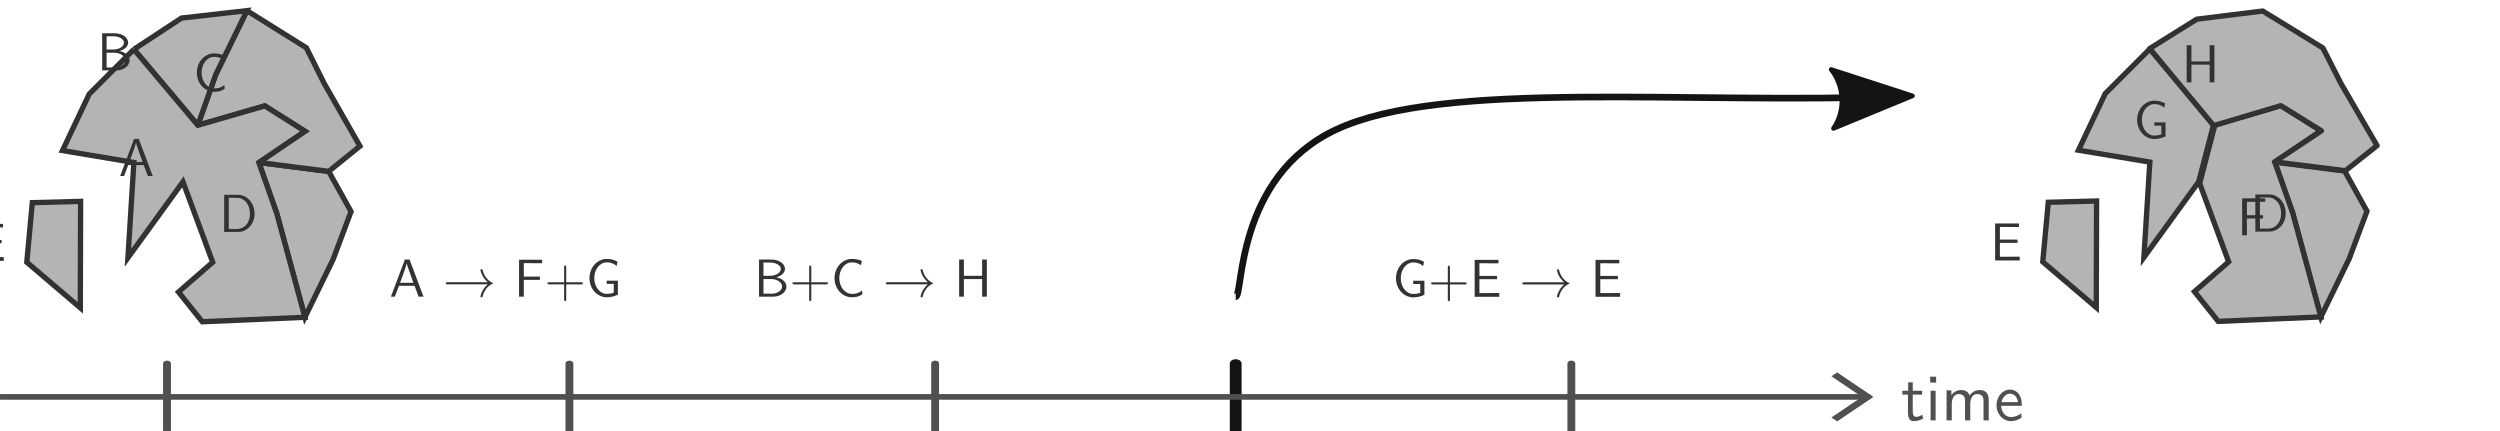
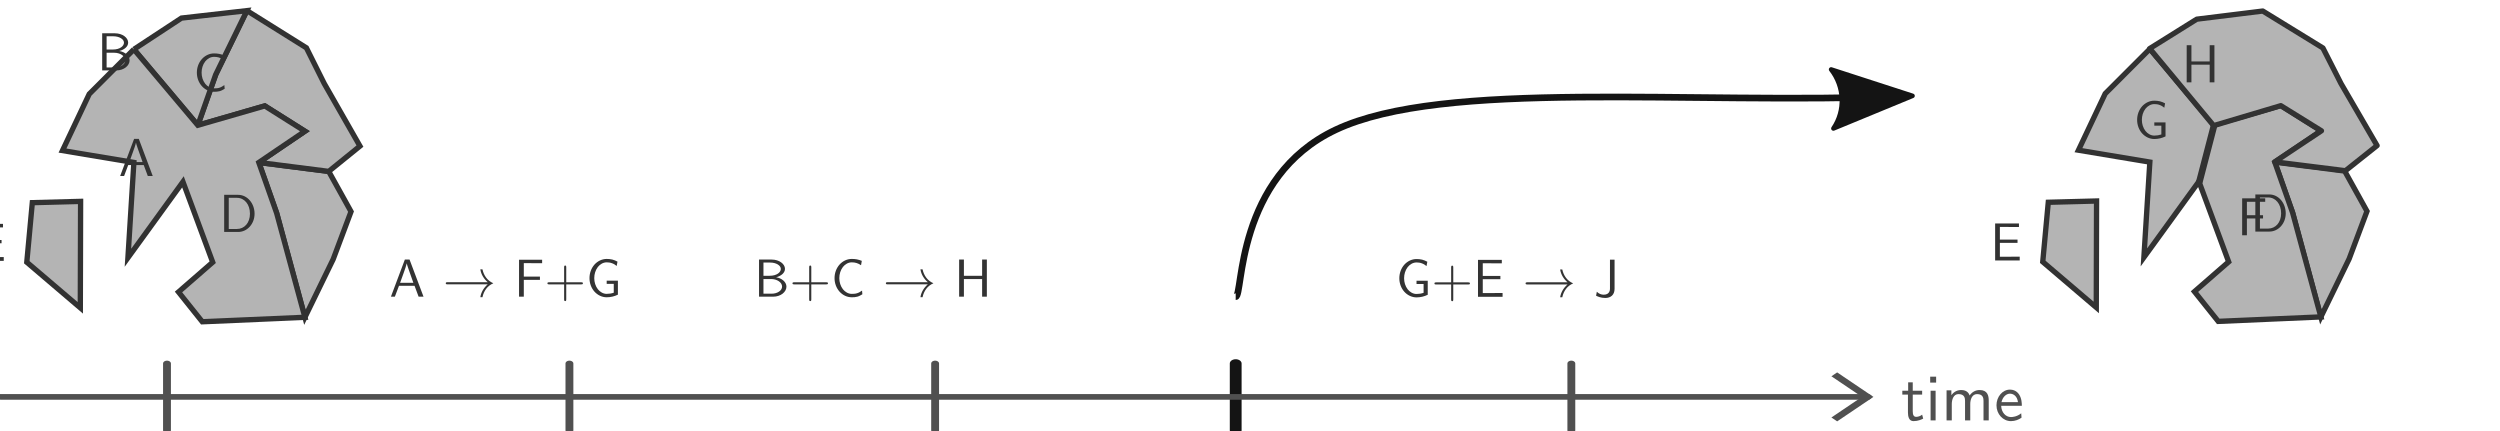
<svg xmlns="http://www.w3.org/2000/svg" width="374.284" height="64.419" id="svg4817" version="1.1">
  <defs id="defs4819">
    <marker style="overflow:visible;" id="Arrow2Lend" refX="0.0" refY="0.0" orient="auto">
      <path transform="scale(1.1) rotate(180) translate(1,0)" d="M 8.719,4.034 L -2.207,0.016 L 8.719,-4.002 C 6.973,-1.63 6.983,1.616 8.719,4.034 z " style="fill-rule:evenodd;stroke-width:0.625;stroke-linejoin:round;" id="path3839" />
    </marker>
    <marker style="overflow:visible;" id="Arrow2LendD" refX="0.0" refY="0.0" orient="auto">
      <path transform="scale(1.1) rotate(180) translate(1,0)" d="M 8.719,4.034 L -2.207,0.016 L 8.719,-4.002 C 6.973,-1.63 6.983,1.616 8.719,4.034 z " style="stroke-linejoin:round;stroke:#141414;stroke-width:0.625;fill:#141414;fill-rule:evenodd" id="path4263" />
    </marker>
  </defs>
  <g transform="translate(-152.6325,-557.4971)" id="layer1">
    <path style="fill:#dedede;fill-opacity:1;stroke:#505050;stroke-width:3.53px;stroke-linecap:round;stroke-linejoin:miter;stroke-opacity:1" d="M 25833.663,4152.129 L 25833.663,4193.706" id="path4648" transform="matrix(0.3336648,0,0,0.2405202,-8442.15,-386.7554)" />
    <text transform="matrix(0.3336648,0,0,0.3340124,-8369.245,-900.6817)" id="text4884" y="4498.627" x="25794.984" style="font-size:23.964px;font-style:normal;font-variant:normal;font-weight:normal;font-stretch:normal;text-align:center;line-height:125%;letter-spacing:0px;word-spacing:0px;writing-mode:lr-tb;text-anchor:middle;fill:#333333;fill-opacity:1;stroke:none;font-family:Latin Modern Sans;-inkscape-font-specification:Latin Modern Sans" xml:space="preserve">
      <tspan y="4498.627" x="25794.984" id="tspan4886">A → F+G</tspan>
      <tspan id="tspan4890" y="4528.582" x="25794.984" />
      <tspan id="tspan4888" y="4558.536" x="25794.984" />
    </text>
    <text transform="matrix(0.3336648,0,0,0.3340124,-8310.675,-900.6817)" id="text4884-7" y="4498.627" x="25784.287" style="font-size:23.964px;font-style:normal;font-variant:normal;font-weight:normal;font-stretch:normal;text-align:center;line-height:125%;letter-spacing:0px;word-spacing:0px;writing-mode:lr-tb;text-anchor:middle;fill:#333333;fill-opacity:1;stroke:none;font-family:Latin Modern Sans;-inkscape-font-specification:Latin Modern Sans" xml:space="preserve">
      <tspan y="4498.627" x="25784.287" id="tspan4886-4">B+C → H</tspan>
      <tspan id="tspan4890-9" y="4528.582" x="25784.287" />
      <tspan id="tspan4888-3" y="4558.536" x="25784.287" />
    </text>
    <text transform="matrix(0.3336648,0,0,0.3340124,-8220.55,-900.6655)" id="text4884-2" y="4498.627" x="25798.896" style="font-size:23.964px;font-style:normal;font-variant:normal;font-weight:normal;font-stretch:normal;text-align:center;line-height:125%;letter-spacing:0px;word-spacing:0px;writing-mode:lr-tb;text-anchor:middle;fill:#333333;fill-opacity:1;stroke:none;font-family:Latin Modern Sans;-inkscape-font-specification:Latin Modern Sans" xml:space="preserve">
-       <tspan y="4498.627" x="25798.896" id="tspan4886-6">G+E → E</tspan>
+       <tspan y="4498.627" x="25798.896" id="tspan4886-6">G+E → J</tspan>
      <tspan id="tspan4890-4" y="4528.582" x="25798.896" />
      <tspan id="tspan4888-9" y="4558.536" x="25798.896" />
    </text>
    <g id="g4703">
      <g transform="matrix(0.2226733,0,0,0.2228646,32.83689,509.1684)" style="fill:#b4b4b4;fill-opacity:1;stroke:#323232;stroke-width:3.591;stroke-miterlimit:4;stroke-opacity:1;stroke-dasharray:none" id="polygons_1">
        <path style="fill:#b4b4b4;fill-opacity:1;stroke:#323232;stroke-width:3.591;stroke-miterlimit:4;stroke-opacity:1;stroke-dasharray:none" d="M 712,326 L 759,332 L 774,359 L 762,391 L 743,430 L 724,360 L 712,326" id="path3610" />
      </g>
      <g transform="matrix(0.2226733,0,0,0.2228646,32.83689,509.1684)" style="fill:#b4b4b4;fill-opacity:1;stroke:#323232;stroke-width:3.591;stroke-miterlimit:4;stroke-opacity:1;stroke-dasharray:none" id="polygons_2">
        <path style="fill:#b4b4b4;fill-opacity:1;stroke:#323232;stroke-width:3.591;stroke-miterlimit:4;stroke-opacity:1;stroke-dasharray:none" d="M 704,224 L 744,249 L 756,273 L 780,315 L 759,332 L 712,326 L 743,305 L 716,288 L 671,301 L 683,267 L 704,224" id="path3613" />
      </g>
      <g transform="matrix(0.2226733,0,0,0.2228646,32.83689,509.1684)" style="fill:#b4b4b4;fill-opacity:1;stroke:#323232;stroke-width:3.591;stroke-miterlimit:4;stroke-opacity:1;stroke-dasharray:none" id="polygons_3">
        <path style="fill:#b4b4b4;fill-opacity:1;stroke:#323232;stroke-width:3.591;stroke-miterlimit:4;stroke-opacity:1;stroke-dasharray:none" d="M 628,250 L 660,229 L 704,224 L 683,267 L 671,301 L 628,250" id="path3616" />
      </g>
      <path id="path3619" d="M 592.176,352.137 L 591.991,423.651 L 556,393 L 559.716,352.995 z" style="fill:#b4b4b4;fill-opacity:1;stroke:#323232;stroke-width:3.591;stroke-miterlimit:4;stroke-opacity:1;stroke-dasharray:none" transform="matrix(0.2226733,0,0,0.2228646,32.83689,509.1684)" />
      <g transform="matrix(0.2226733,0,0,0.2228646,32.83689,509.1684)" style="fill:#b4b4b4;fill-opacity:1;stroke:#323232;stroke-width:3.591;stroke-miterlimit:4;stroke-opacity:1;stroke-dasharray:none" id="polygons_5">
        <path style="fill:#b4b4b4;fill-opacity:1;stroke:#323232;stroke-width:3.591;stroke-miterlimit:4;stroke-opacity:1;stroke-dasharray:none" d="M 628,250 L 671,301 L 716,288 L 743,305 L 712,326 L 724,360 L 743,430 L 674,433 L 658,413 L 681,393 L 661,339 L 624,390 L 628,326 L 580,318 L 598,280 L 628,250" id="path3622" />
      </g>
      <text xml:space="preserve" style="font-size:20.946px;font-style:normal;font-variant:normal;font-weight:normal;font-stretch:normal;text-align:center;line-height:125%;letter-spacing:0px;word-spacing:0px;writing-mode:lr-tb;text-anchor:middle;fill:#323232;fill-opacity:1;stroke:none;font-family:Latin Modern Sans;-inkscape-font-specification:Latin Modern Sans" x="25577.389" y="4135.627" id="text4594" transform="matrix(0.3817395,0,0,0.3821373,-9579.08,-996.5281)">
        <tspan id="tspan4596" x="25571" y="4135.627" style="font-size:20.946px;font-style:normal;font-variant:normal;font-weight:normal;font-stretch:normal;fill:#323232;fill-opacity:1;font-family:Latin Modern Sans;-inkscape-font-specification:Latin Modern Sans;text-anchor:middle;text-align:center">A</tspan>
      </text>
      <text transform="matrix(0.3817395,0,0,0.3821373,-9582.319,-1012.336)" id="text4598" y="4135.627" x="25576.373" style="font-size:20.946px;font-style:normal;font-variant:normal;font-weight:normal;font-stretch:normal;text-align:center;line-height:125%;letter-spacing:0px;word-spacing:0px;writing-mode:lr-tb;text-anchor:middle;fill:#323232;fill-opacity:1;stroke:none;font-family:Latin Modern Sans;-inkscape-font-specification:Latin Modern Sans" xml:space="preserve">
        <tspan style="font-size:20.946px;font-style:normal;font-variant:normal;font-weight:normal;font-stretch:normal;fill:#323232;fill-opacity:1;font-family:Latin Modern Sans;-inkscape-font-specification:Latin Modern Sans;text-anchor:middle;text-align:center" y="4135.627" x="25571" id="tspan4600">B</tspan>
      </text>
      <text xml:space="preserve" style="font-size:20.946px;font-style:normal;font-variant:normal;font-weight:normal;font-stretch:normal;text-align:center;line-height:125%;letter-spacing:0px;word-spacing:0px;writing-mode:lr-tb;text-anchor:middle;fill:#323232;fill-opacity:1;stroke:none;font-family:Latin Modern Sans;-inkscape-font-specification:Latin Modern Sans" x="25576.457" y="4135.627" id="text4602" transform="matrix(0.3817395,0,0,0.3821373,-9568.012,-1009.228)">
        <tspan id="tspan4604" x="25571" y="4135.627" style="font-size:20.946px;font-style:normal;font-variant:normal;font-weight:normal;font-stretch:normal;fill:#323232;fill-opacity:1;font-family:Latin Modern Sans;-inkscape-font-specification:Latin Modern Sans;text-anchor:middle;text-align:center">C</tspan>
      </text>
      <text transform="matrix(0.3817395,0,0,0.3821373,-9563.829,-988.1516)" id="text4606" y="4135.627" x="25576.959" style="font-size:20.946px;font-style:normal;font-variant:normal;font-weight:normal;font-stretch:normal;text-align:center;line-height:125%;letter-spacing:0px;word-spacing:0px;writing-mode:lr-tb;text-anchor:middle;fill:#323232;fill-opacity:1;stroke:none;font-family:Latin Modern Sans;-inkscape-font-specification:Latin Modern Sans" xml:space="preserve">
        <tspan style="font-size:20.946px;font-style:normal;font-variant:normal;font-weight:normal;font-stretch:normal;fill:#323232;fill-opacity:1;font-family:Latin Modern Sans;-inkscape-font-specification:Latin Modern Sans;text-anchor:middle;text-align:center" y="4135.627" x="25571" id="tspan4608">D</tspan>
      </text>
      <text xml:space="preserve" style="font-size:20.946px;font-style:normal;font-variant:normal;font-weight:normal;font-stretch:normal;text-align:center;line-height:125%;letter-spacing:0px;word-spacing:0px;writing-mode:lr-tb;text-anchor:middle;fill:#323232;fill-opacity:1;stroke:none;font-family:Latin Modern Sans;-inkscape-font-specification:Latin Modern Sans" x="25575.818" y="4135.627" id="text4610" transform="matrix(0.3817395,0,0,0.3821373,-9602.831,-983.829)">
        <tspan id="tspan4612" x="25575.818" y="4135.627" style="font-size:20.946px;font-style:normal;font-variant:normal;font-weight:normal;font-stretch:normal;text-align:center;text-anchor:middle;fill:#323232;fill-opacity:1;font-family:Latin Modern Sans;-inkscape-font-specification:Latin Modern Sans">E</tspan>
      </text>
    </g>
    <path transform="matrix(0.3336648,0,0,0.2405202,-8381.9,-386.7554)" id="path3034" d="M 25833.663,4152.129 L 25833.663,4193.706" style="fill:#dedede;fill-opacity:1;stroke:#505050;stroke-width:3.53px;stroke-linecap:round;stroke-linejoin:miter;stroke-opacity:1" />
    <path style="fill:#dedede;fill-opacity:1;stroke:#505050;stroke-width:3.53px;stroke-linecap:round;stroke-linejoin:miter;stroke-opacity:1" d="M 25833.663,4152.129 L 25833.663,4193.706" id="path3036" transform="matrix(0.3336648,0,0,0.2405202,-8327.15,-386.7554)" />
    <path transform="matrix(0.3336648,0,0,0.2405202,-8231.9,-386.7554)" id="path3038" d="M 25833.663,4152.129 L 25833.663,4193.706" style="fill:#dedede;fill-opacity:1;stroke:#505050;stroke-width:3.53px;stroke-linecap:round;stroke-linejoin:miter;stroke-opacity:1" />
    <path style="fill:#000000;fill-opacity:1;stroke:#141414;stroke-width:5.295;stroke-linecap:round;stroke-linejoin:miter;stroke-miterlimit:4;stroke-opacity:1;stroke-dasharray:none" d="M 25826.17,4152.129 L 25826.17,4193.706" id="path3040" transform="matrix(0.3336648,0,0,0.2405202,-8279.65,-386.7554)" />
    <path transform="translate(152.6325,557.4971)" id="path3812" d="M 185,44.419 C 186.155,44.419 184.871,26.539 200,19.419 C 216.144,11.821 252.746,15.673 285,14.419" style="fill:none;stroke:#141414;stroke-width:1px;stroke-linecap:butt;stroke-linejoin:miter;stroke-opacity:1;marker-end:url(#Arrow2LendD)" />
    <g id="g4683" transform="translate(0,-3.239311)">
      <g id="g4353" style="fill:#b4b4b4;fill-opacity:1;stroke:#323232;stroke-width:3.591;stroke-miterlimit:4;stroke-opacity:1;stroke-dasharray:none" transform="matrix(0.2226733,0,0,0.2228646,334.654,512.3504)">
        <path id="path4355" d="M 712,326 L 759,332 L 774,359 L 762,391 L 743,430 L 724,360 L 712,326" style="fill:#b4b4b4;fill-opacity:1;stroke:#323232;stroke-width:3.591;stroke-miterlimit:4;stroke-opacity:1;stroke-dasharray:none" />
      </g>
      <path transform="matrix(0.2226733,0,0,0.2228646,334.654,512.3504)" style="fill:#b4b4b4;fill-opacity:1;stroke:#323232;stroke-width:3.591;stroke-miterlimit:4;stroke-opacity:1;stroke-dasharray:none" d="M 592.176,352.137 L 591.991,423.651 L 556,393 L 559.716,352.995 z" id="path4365" />
      <g id="g4367" style="fill:#b4b4b4;fill-opacity:1;stroke:#323232;stroke-width:3.591;stroke-miterlimit:4;stroke-opacity:1;stroke-dasharray:none" transform="matrix(0.2226733,0,0,0.2228646,334.654,512.3504)">
        <path id="path4369" d="M 628,250 L 671,301 L 716,288 L 743,305 L 712,326 L 724,360 L 743,430 L 674,433 L 658,413 L 681,393 L 661,339 L 624,390 L 628,326 L 580,318 L 598,280 L 628,250" style="fill:#b4b4b4;fill-opacity:1;stroke:#323232;stroke-width:3.591;stroke-miterlimit:4;stroke-opacity:1;stroke-dasharray:none" />
      </g>
      <text xml:space="preserve" style="font-size:20.946px;font-style:normal;font-variant:normal;font-weight:normal;font-stretch:normal;text-align:center;line-height:125%;letter-spacing:0px;word-spacing:0px;writing-mode:lr-tb;text-anchor:middle;fill:#323232;fill-opacity:1;stroke:none;font-family:Latin Modern Sans;-inkscape-font-specification:Latin Modern Sans" x="25576.959" y="4135.627" id="text4383" transform="matrix(0.3817395,0,0,0.3821373,-9262.011,-984.9696)">
        <tspan id="tspan4385" x="25576.959" y="4135.627" style="font-size:20.946px;font-style:normal;font-variant:normal;font-weight:normal;font-stretch:normal;text-align:center;text-anchor:middle;fill:#323232;fill-opacity:1;font-family:Latin Modern Sans;-inkscape-font-specification:Latin Modern Sans">D</tspan>
      </text>
      <text transform="matrix(0.3817395,0,0,0.3821373,-9301.014,-980.647)" id="text4387" y="4135.627" x="25575.818" style="font-size:20.946px;font-style:normal;font-variant:normal;font-weight:normal;font-stretch:normal;text-align:center;line-height:125%;letter-spacing:0px;word-spacing:0px;writing-mode:lr-tb;text-anchor:middle;fill:#323232;fill-opacity:1;stroke:none;font-family:Latin Modern Sans;-inkscape-font-specification:Latin Modern Sans" xml:space="preserve">
        <tspan style="font-size:20.946px;font-style:normal;font-variant:normal;font-weight:normal;font-stretch:normal;text-align:center;text-anchor:middle;fill:#323232;fill-opacity:1;font-family:Latin Modern Sans;-inkscape-font-specification:Latin Modern Sans" y="4135.627" x="25575.818" id="tspan4389">E</tspan>
      </text>
      <g transform="matrix(0.2248717,0,0,0.225065,334.5693,511.5745)" style="fill:#b4b4b4;fill-opacity:1;stroke:#323232;stroke-width:3.556;stroke-miterlimit:4;stroke-opacity:1;stroke-dasharray:none" id="g4439">
        <path transform="matrix(1.001291,0,0,0.9836365,-7.492565,5.432678)" id="path4441" style="fill:#b4b4b4;fill-opacity:1;stroke:#323232;stroke-width:3.583;stroke-linecap:round;stroke-linejoin:round;stroke-miterlimit:4;stroke-opacity:1;stroke-dasharray:none" d="M 704,224 L 720.376,234.235 L 744,249 L 756,273 L 780,315 L 759,332 L 712,326 L 743,305 L 716,288 L 671.34,301.505 L 628.836,249.373 L 660.108,229.516 L 704,224" />
      </g>
      <path transform="matrix(0.3855084,0,0,0.3859101,-9594.298,-1015.25)" id="path4468" d="M 26137.396,4154.575 L 26143.159,4132.474" style="fill:#2f3b46;fill-opacity:1;stroke:#323232;stroke-width:2.593px;stroke-linecap:butt;stroke-linejoin:miter;stroke-opacity:1" />
      <text xml:space="preserve" style="font-size:18px;font-style:normal;font-variant:normal;font-weight:normal;font-stretch:normal;text-align:start;line-height:125%;letter-spacing:0px;word-spacing:0px;writing-mode:lr-tb;text-anchor:start;fill:#323232;fill-opacity:1;stroke:none;font-family:Latin Modern Sans;-inkscape-font-specification:Latin Modern Sans" x="25571" y="4135.627" id="text4618" transform="matrix(0.3855084,0,0,0.3859101,-9385.775,-1014.52)">
        <tspan id="tspan4620" x="25571" y="4135.627" style="font-size:20.741px;font-style:normal;font-variant:normal;font-weight:normal;font-stretch:normal;fill:#323232;fill-opacity:1;font-family:Latin Modern Sans;-inkscape-font-specification:Latin Modern Sans">G</tspan>
      </text>
      <text transform="matrix(0.3855084,0,0,0.3859101,-9370.274,-1000.017)" id="text4624" y="4135.627" x="25571" style="font-size:18px;font-style:normal;font-variant:normal;font-weight:normal;font-stretch:normal;text-align:start;line-height:125%;letter-spacing:0px;word-spacing:0px;writing-mode:lr-tb;text-anchor:start;fill:#323232;fill-opacity:1;stroke:none;font-family:Latin Modern Sans;-inkscape-font-specification:Latin Modern Sans" xml:space="preserve">
        <tspan style="font-size:20.741px;font-style:normal;font-variant:normal;font-weight:normal;font-stretch:normal;fill:#323232;fill-opacity:1;font-family:Latin Modern Sans;-inkscape-font-specification:Latin Modern Sans" y="4135.627" x="25571" id="tspan4626">F</tspan>
      </text>
      <text xml:space="preserve" style="font-size:20.946px;font-style:normal;font-variant:normal;font-weight:normal;font-stretch:normal;text-align:center;line-height:125%;letter-spacing:0px;word-spacing:0px;writing-mode:lr-tb;text-anchor:middle;fill:#323232;fill-opacity:1;stroke:none;font-family:Latin Modern Sans;-inkscape-font-specification:Latin Modern Sans" x="25577.389" y="4135.627" id="text4679" transform="matrix(0.3817395,0,0,0.3821373,-9272.49,-1007.312)">
        <tspan id="tspan4681" x="25577.389" y="4135.627" style="font-size:20.946px;font-style:normal;font-variant:normal;font-weight:normal;font-stretch:normal;text-align:center;text-anchor:middle;fill:#323232;fill-opacity:1;font-family:Latin Modern Sans;-inkscape-font-specification:Latin Modern Sans">H</tspan>
      </text>
    </g>
    <path style="fill:#dedede;fill-opacity:1;stroke:#505050;stroke-width:2.398;stroke-linecap:round;stroke-linejoin:miter;stroke-miterlimit:4;stroke-opacity:1;stroke-dasharray:none" d="M 25750,4168.042 L 26319.058,4168.042" id="path4856" transform="matrix(0.4911625,0,0,0.3540515,-12494.685,-858.7862)" />
    <path style="fill:none;stroke:#505050;stroke-width:1.217px;stroke-linecap:butt;stroke-linejoin:miter;stroke-opacity:1" d="M 275,64.971 L 280,69.971 L 275,74.971" id="path3912" transform="matrix(1,0,0,0.675,152.2493,569.6855)" />
    <text xml:space="preserve" style="font-size:20px;font-style:normal;font-variant:normal;font-weight:normal;font-stretch:normal;text-indent:0;text-align:start;text-decoration:none;line-height:125%;letter-spacing:0px;word-spacing:0px;text-transform:none;direction:ltr;block-progression:tb;writing-mode:lr-tb;text-anchor:start;baseline-shift:baseline;color:#000000;fill:#000000;fill-opacity:1;fill-rule:nonzero;stroke:none;stroke-width:1px;marker:none;visibility:visible;display:inline;overflow:visible;enable-background:accumulate;font-family:Latin Modern Sans;-inkscape-font-specification:Latin Modern Sans" x="282.666" y="73.475" id="text3914" transform="translate(154.5834,546.9635)">
      <tspan id="tspan3916" x="282.666" y="73.475" style="font-size:10px;fill:#505050;fill-opacity:1">time</tspan>
    </text>
  </g>
</svg>
